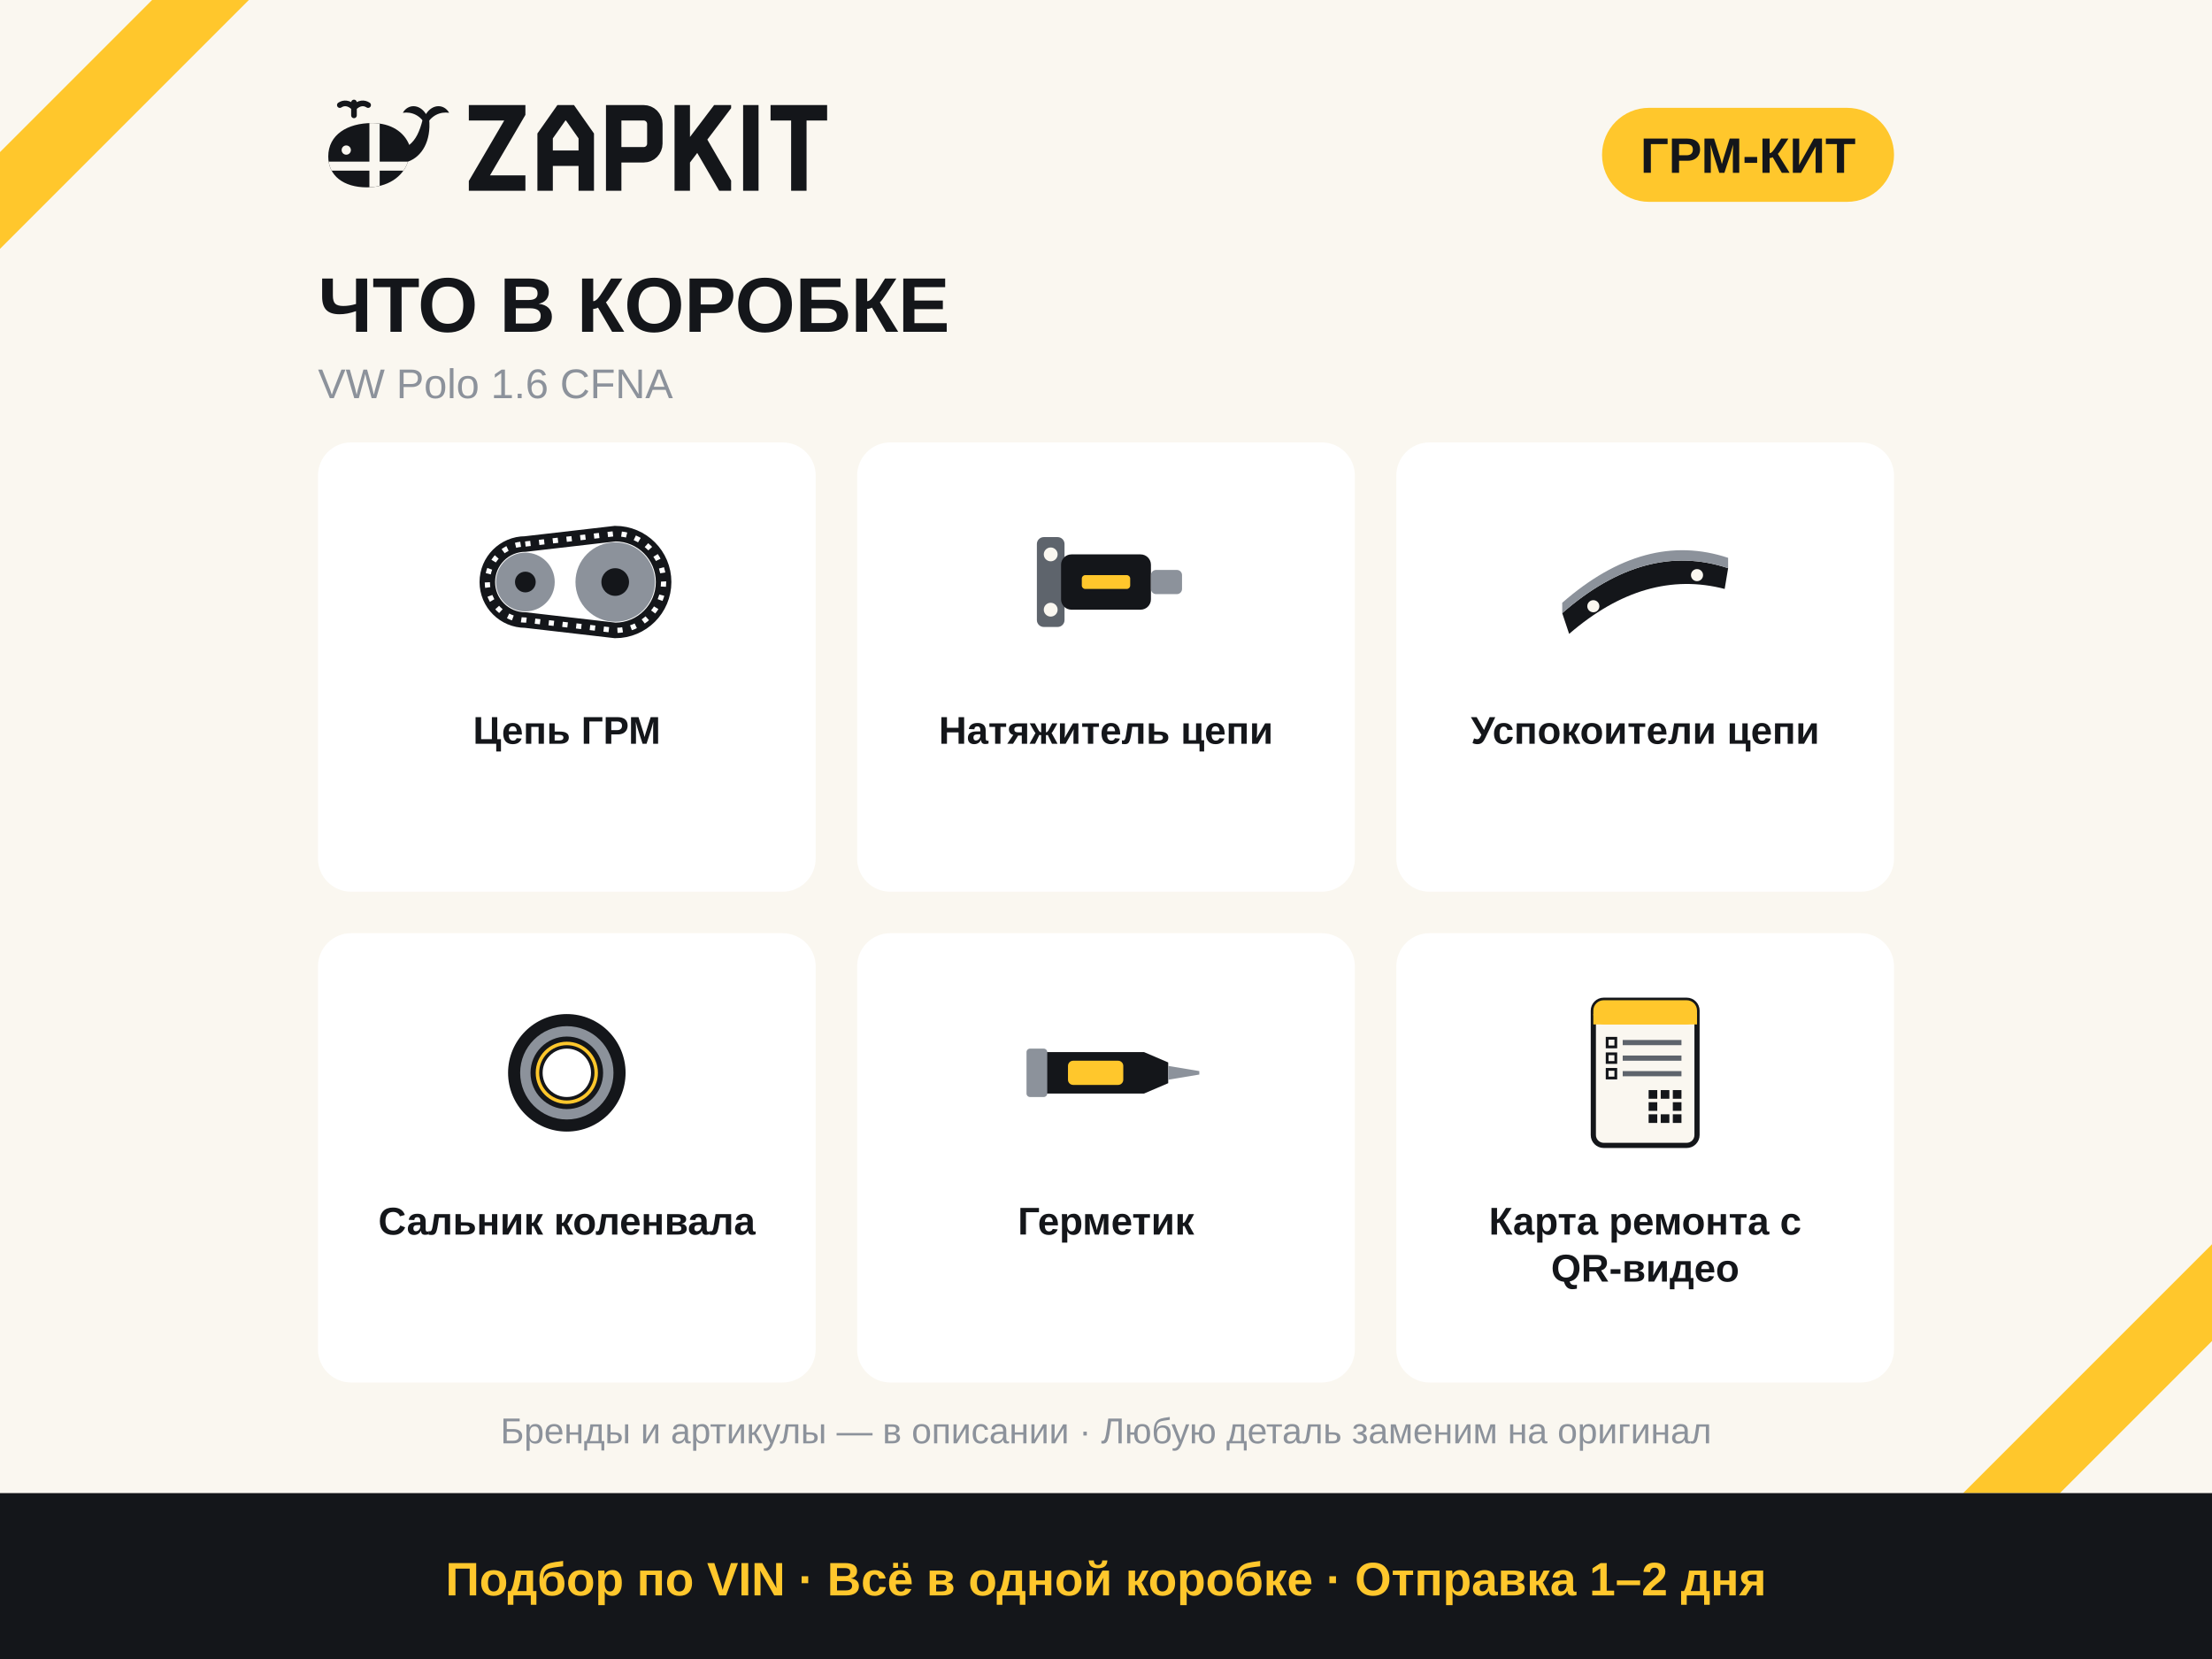
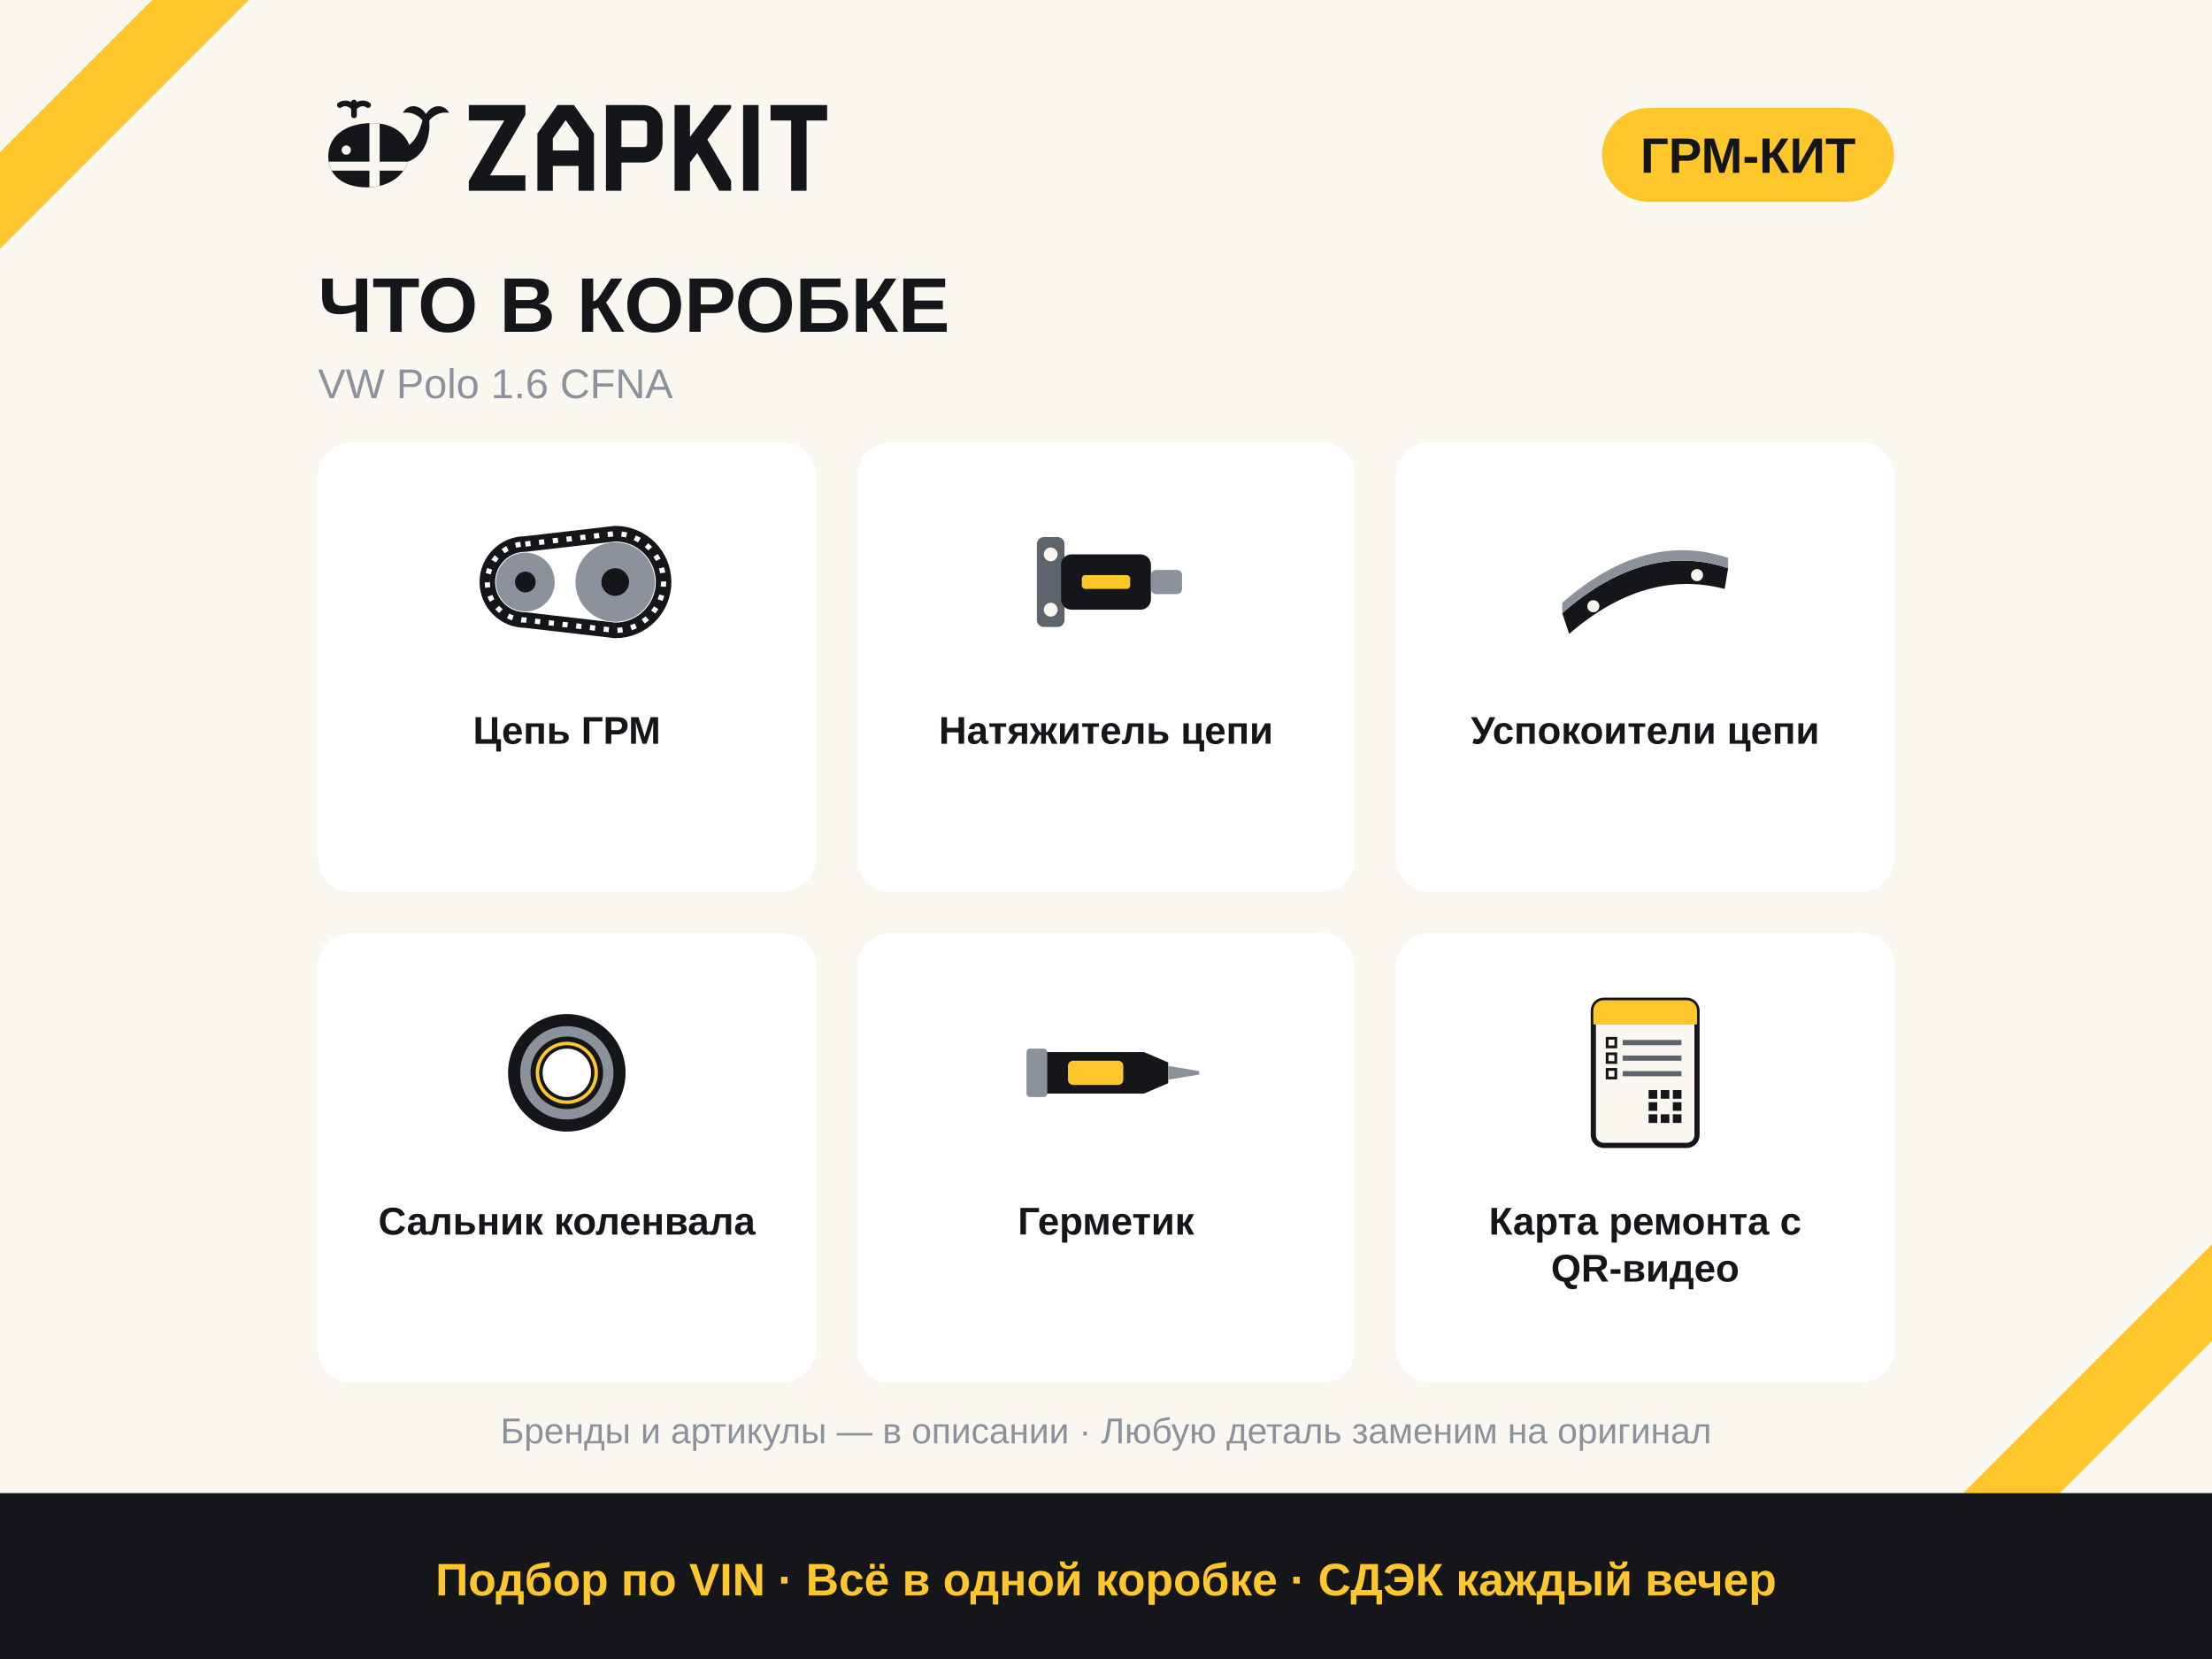
<svg xmlns="http://www.w3.org/2000/svg" viewBox="0 0 1600 1200" width="1600" height="1200" role="img" aria-label="Что в коробке: ГРМ-КИТ VW Polo 1.6 CFNA">
  <rect width="1600" height="1200" fill="#FAF7F0" />
  <path d="M0,110 L110,0 H180 L0,180 Z" fill="#FFC72C" />
  <path d="M1600,900 L1420,1080 H1490 L1600,970 Z" fill="#FFC72C" />
  <g transform="translate(230 76) scale(0.62)">
    <g transform="translate(0 -30) scale(1.5)">
      <defs>
        <clipPath id="wb-i18h">
          <path d="M8,60 C8,43 23,34 42,34 C57,34 67,41 71,51 C76,47 79,41 81.5,31 L86.5,31 C88,48 81,60 70,64 C66,76 54,84 38,84 C20,84 8,75 8,60 Z" />
        </clipPath>
      </defs>
      <path fill="#14161A" d="M8,60 C8,43 23,34 42,34 C57,34 67,41 71,51 C76,47 79,41 81.5,31 L86.5,31 C88,48 81,60 70,64 C66,76 54,84 38,84 C20,84 8,75 8,60 Z" />
      <path fill="#14161A" d="M84,36 C80,28 73,25 66,26 C70,19 79,19 84,27 C89,19 98,19 102,26 C95,25 88,28 84,36 Z" />
      <g clip-path="url(#wb-i18h)" fill="#FAF7F0">
        <rect x="40" y="30" width="8" height="60" />
        <rect x="0" y="64" width="90" height="7" />
      </g>
      <circle cx="22" cy="55" r="3.6" fill="#FAF7F0" />
      <path d="M28,28 V18 M28,22 C24,18 20,18 17,20 M28,22 C32,18 36,18 39,20" fill="none" stroke="#14161A" stroke-width="4.4" stroke-linecap="round" />
    </g>
    <g transform="translate(176 0)">
      <defs>
        <clipPath id="c66-i18h">
          <rect width="66" height="100" />
        </clipPath>
        <clipPath id="c18-i18h">
          <rect width="18" height="100" />
        </clipPath>
      </defs>
      <g transform="translate(0 0)">
        <path clip-path="url(#c66-i18h)" d="M0,9 H57 L9,91 H66" fill="none" stroke="#14161A" stroke-width="18" stroke-linejoin="miter" stroke-miterlimit="10" />
      </g>
      <g transform="translate(80 0)">
        <path clip-path="url(#c66-i18h)" d="M9,100 V36 L28,9 H38 L57,36 V100 M9,62 H57" fill="none" stroke="#14161A" stroke-width="18" stroke-linejoin="miter" stroke-miterlimit="10" />
      </g>
      <g transform="translate(160 0)">
        <path clip-path="url(#c66-i18h)" d="M9,100 V9 H44 A13,13 0 0 1 57,22 V45 A13,13 0 0 1 44,58 H9" fill="none" stroke="#14161A" stroke-width="18" stroke-linejoin="miter" stroke-miterlimit="10" />
      </g>
      <g transform="translate(240 0)">
        <path clip-path="url(#c66-i18h)" d="M9,0 V100 M9,64 L62,-6 M30,44 L66,106" fill="none" stroke="#14161A" stroke-width="18" stroke-linejoin="miter" stroke-miterlimit="10" />
      </g>
      <g transform="translate(320 0)">
        <path clip-path="url(#c18-i18h)" d="M9,0 V100" fill="none" stroke="#14161A" stroke-width="18" stroke-linejoin="miter" stroke-miterlimit="10" />
      </g>
      <g transform="translate(352 0)">
        <path clip-path="url(#c66-i18h)" d="M0,9 H66 M33,9 V100" fill="none" stroke="#14161A" stroke-width="18" stroke-linejoin="miter" stroke-miterlimit="10" />
      </g>
    </g>
  </g>
  <rect x="1158.8" y="78" width="211.2" height="68" rx="34" fill="#FFC72C" />
  <text x="1264.4" y="125" font-family="'Liberation Sans', Arial, Helvetica, sans-serif" font-size="36" font-weight="700" fill="#14161A" text-anchor="middle">ГРМ-КИТ</text>
  <text x="230" y="240" font-family="'Liberation Sans', Arial, Helvetica, sans-serif" font-size="56" font-weight="700" fill="#14161A" text-anchor="start">ЧТО В КОРОБКЕ</text>
  <text x="230" y="288" font-family="'Liberation Sans', Arial, Helvetica, sans-serif" font-size="30" font-weight="400" fill="#8C929B" text-anchor="start">VW Polo 1.6 CFNA</text>
  <rect x="230.0" y="320.0" width="360.0" height="325.0" rx="24" fill="#FFFFFF" />
  <g transform="translate(335.0 346.0) scale(1.25)">
    <circle cx="36" cy="60" r="17" fill="#8C929B" />
    <circle cx="36" cy="60" r="6" fill="#14161A" />
    <circle cx="88" cy="60" r="23" fill="#8C929B" />
    <circle cx="88" cy="60" r="8" fill="#14161A" />
    <path d="M36,38 L88,32 A28,28 0 0 1 88,88 L36,82 A22,22 0 0 1 36,38 Z" fill="none" stroke="#14161A" stroke-width="9" />
    <path d="M36,38 L88,32 A28,28 0 0 1 88,88 L36,82 A22,22 0 0 1 36,38 Z" fill="none" stroke="#FFFFFF" stroke-width="3" stroke-dasharray="3 5" />
  </g>
  <text x="410.0" y="538.0" font-family="'Liberation Sans', Arial, Helvetica, sans-serif" font-size="28" font-weight="700" fill="#14161A" text-anchor="middle">Цепь ГРМ</text>
  <rect x="620.0" y="320.0" width="360.0" height="325.0" rx="24" fill="#FFFFFF" />
  <g transform="translate(725.0 346.0) scale(1.25)">
    <rect x="20" y="34" width="16" height="52" rx="4" fill="#5E646C" />
    <circle cx="28" cy="44" r="4" fill="#FAF7F0" />
    <circle cx="28" cy="76" r="4" fill="#FAF7F0" />
    <rect x="34" y="44" width="52" height="32" rx="6" fill="#14161A" />
    <rect x="86" y="53" width="18" height="14" rx="3" fill="#8C929B" />
    <rect x="46" y="56" width="28" height="8" rx="2" fill="#FFC72C" />
  </g>
  <text x="800.0" y="538.0" font-family="'Liberation Sans', Arial, Helvetica, sans-serif" font-size="28" font-weight="700" fill="#14161A" text-anchor="middle">Натяжитель цепи</text>
  <rect x="1010.0" y="320.0" width="360.0" height="325.0" rx="24" fill="#FFFFFF" />
  <g transform="translate(1115.0 346.0) scale(1.25)">
    <path d="M12,78 Q60,36 108,52 L106,64 Q60,52 16,90 Z" fill="#14161A" />
    <path d="M12,72 Q60,30 108,46 L108,52 Q60,36 12,78 Z" fill="#8C929B" />
    <circle cx="30" cy="74" r="3.5" fill="#FAF7F0" />
    <circle cx="90" cy="56" r="3.5" fill="#FAF7F0" />
  </g>
  <text x="1190.0" y="538.0" font-family="'Liberation Sans', Arial, Helvetica, sans-serif" font-size="28" font-weight="700" fill="#14161A" text-anchor="middle">Успокоители цепи</text>
  <rect x="230.0" y="675.0" width="360.0" height="325.0" rx="24" fill="#FFFFFF" />
  <g transform="translate(335.0 701.0) scale(1.25)">
    <path fill="#14161A" fill-rule="evenodd" d="M26,60 a34,34 0 1 0 68,0 a34,34 0 1 0 -68,0 Z M46,60 a14,14 0 1 0 28,0 a14,14 0 1 0 -28,0 Z" />
    <circle cx="60" cy="60" r="24" fill="none" stroke="#8C929B" stroke-width="6" />
    <circle cx="60" cy="60" r="17" fill="none" stroke="#FFC72C" stroke-width="2" />
  </g>
  <text x="410.0" y="893.0" font-family="'Liberation Sans', Arial, Helvetica, sans-serif" font-size="28" font-weight="700" fill="#14161A" text-anchor="middle">Сальник коленвала</text>
  <rect x="620.0" y="675.0" width="360.0" height="325.0" rx="24" fill="#FFFFFF" />
  <g transform="translate(725.0 701.0) scale(1.25)">
    <path d="M24,48 H82 L96,54 V66 L82,72 H24 Z" fill="#14161A" />
    <rect x="14" y="46" width="12" height="28" rx="2" fill="#8C929B" />
    <path d="M96,56 L114,59 V61 L96,64 Z" fill="#8C929B" />
    <rect x="38" y="53" width="32" height="14" rx="3" fill="#FFC72C" />
  </g>
  <text x="800.0" y="893.0" font-family="'Liberation Sans', Arial, Helvetica, sans-serif" font-size="28" font-weight="700" fill="#14161A" text-anchor="middle">Герметик</text>
  <rect x="1010.0" y="675.0" width="360.0" height="325.0" rx="24" fill="#FFFFFF" />
  <g transform="translate(1115.0 701.0) scale(1.25)">
    <rect x="30" y="18" width="60" height="84" rx="6" fill="#FAF7F0" stroke="#14161A" stroke-width="3" />
    <rect x="30" y="18" width="60" height="14" rx="6" fill="#FFC72C" />
    <rect x="30" y="26" width="60" height="6" fill="#FFC72C" />
    <rect x="38" y="40" width="5" height="5" fill="none" stroke="#14161A" stroke-width="1.6" />
    <rect x="47" y="41" width="34" height="3" fill="#5E646C" />
    <rect x="38" y="49" width="5" height="5" fill="none" stroke="#14161A" stroke-width="1.6" />
    <rect x="47" y="50" width="34" height="3" fill="#5E646C" />
    <rect x="38" y="58" width="5" height="5" fill="none" stroke="#14161A" stroke-width="1.6" />
    <rect x="47" y="59" width="34" height="3" fill="#5E646C" />
    <rect x="62" y="70" width="5" height="5" fill="#14161A" />
    <rect x="69" y="70" width="5" height="5" fill="#14161A" />
    <rect x="76" y="70" width="5" height="5" fill="#14161A" />
    <rect x="62" y="77" width="5" height="5" fill="#14161A" />
    <rect x="76" y="77" width="5" height="5" fill="#14161A" />
    <rect x="62" y="84" width="5" height="5" fill="#14161A" />
    <rect x="69" y="84" width="5" height="5" fill="#14161A" />
    <rect x="76" y="84" width="5" height="5" fill="#14161A" />
  </g>
  <text x="1190.0" y="893.0" font-family="'Liberation Sans', Arial, Helvetica, sans-serif" font-size="28" font-weight="700" fill="#14161A" text-anchor="middle">Карта ремонта с</text>
  <text x="1190.0" y="927.0" font-family="'Liberation Sans', Arial, Helvetica, sans-serif" font-size="28" font-weight="700" fill="#14161A" text-anchor="middle">QR-видео</text>
  <text x="800.0" y="1044" font-family="'Liberation Sans', Arial, Helvetica, sans-serif" font-size="26" font-weight="400" fill="#8C929B" text-anchor="middle">Бренды и артикулы — в описании · Любую деталь заменим на оригинал</text>
  <rect y="1080" width="1600" height="120" fill="#14161A" />
-   <text x="800.0" y="1154" font-family="'Liberation Sans', Arial, Helvetica, sans-serif" font-size="34" font-weight="700" fill="#FFC72C" text-anchor="middle">Подбор по VIN · Всё в одной коробке · Отправка 1–2 дня</text>
+   <text x="800.0" y="1154" font-family="'Liberation Sans', Arial, Helvetica, sans-serif" font-size="33" font-weight="700" fill="#FFC72C" text-anchor="middle">Подбор по VIN · Всё в одной коробке · СДЭК каждый вечер</text>
</svg>
